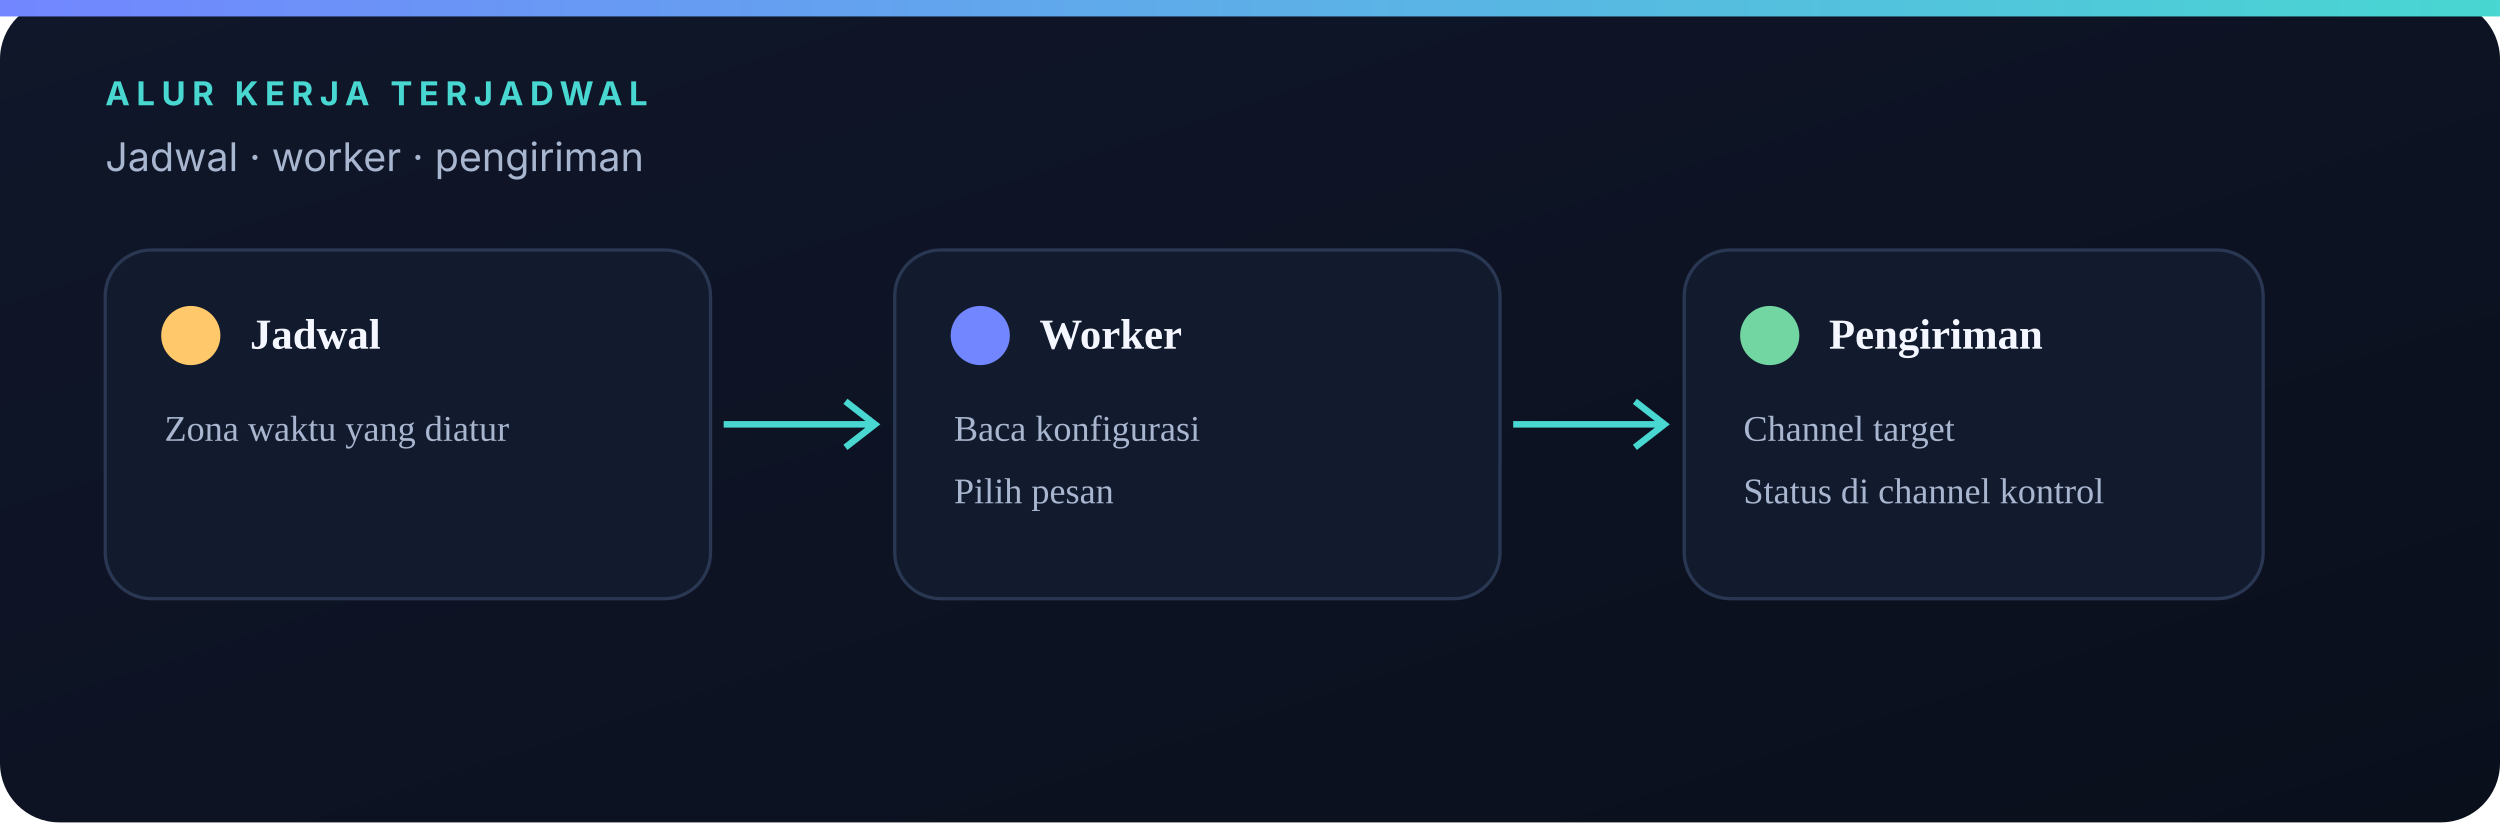
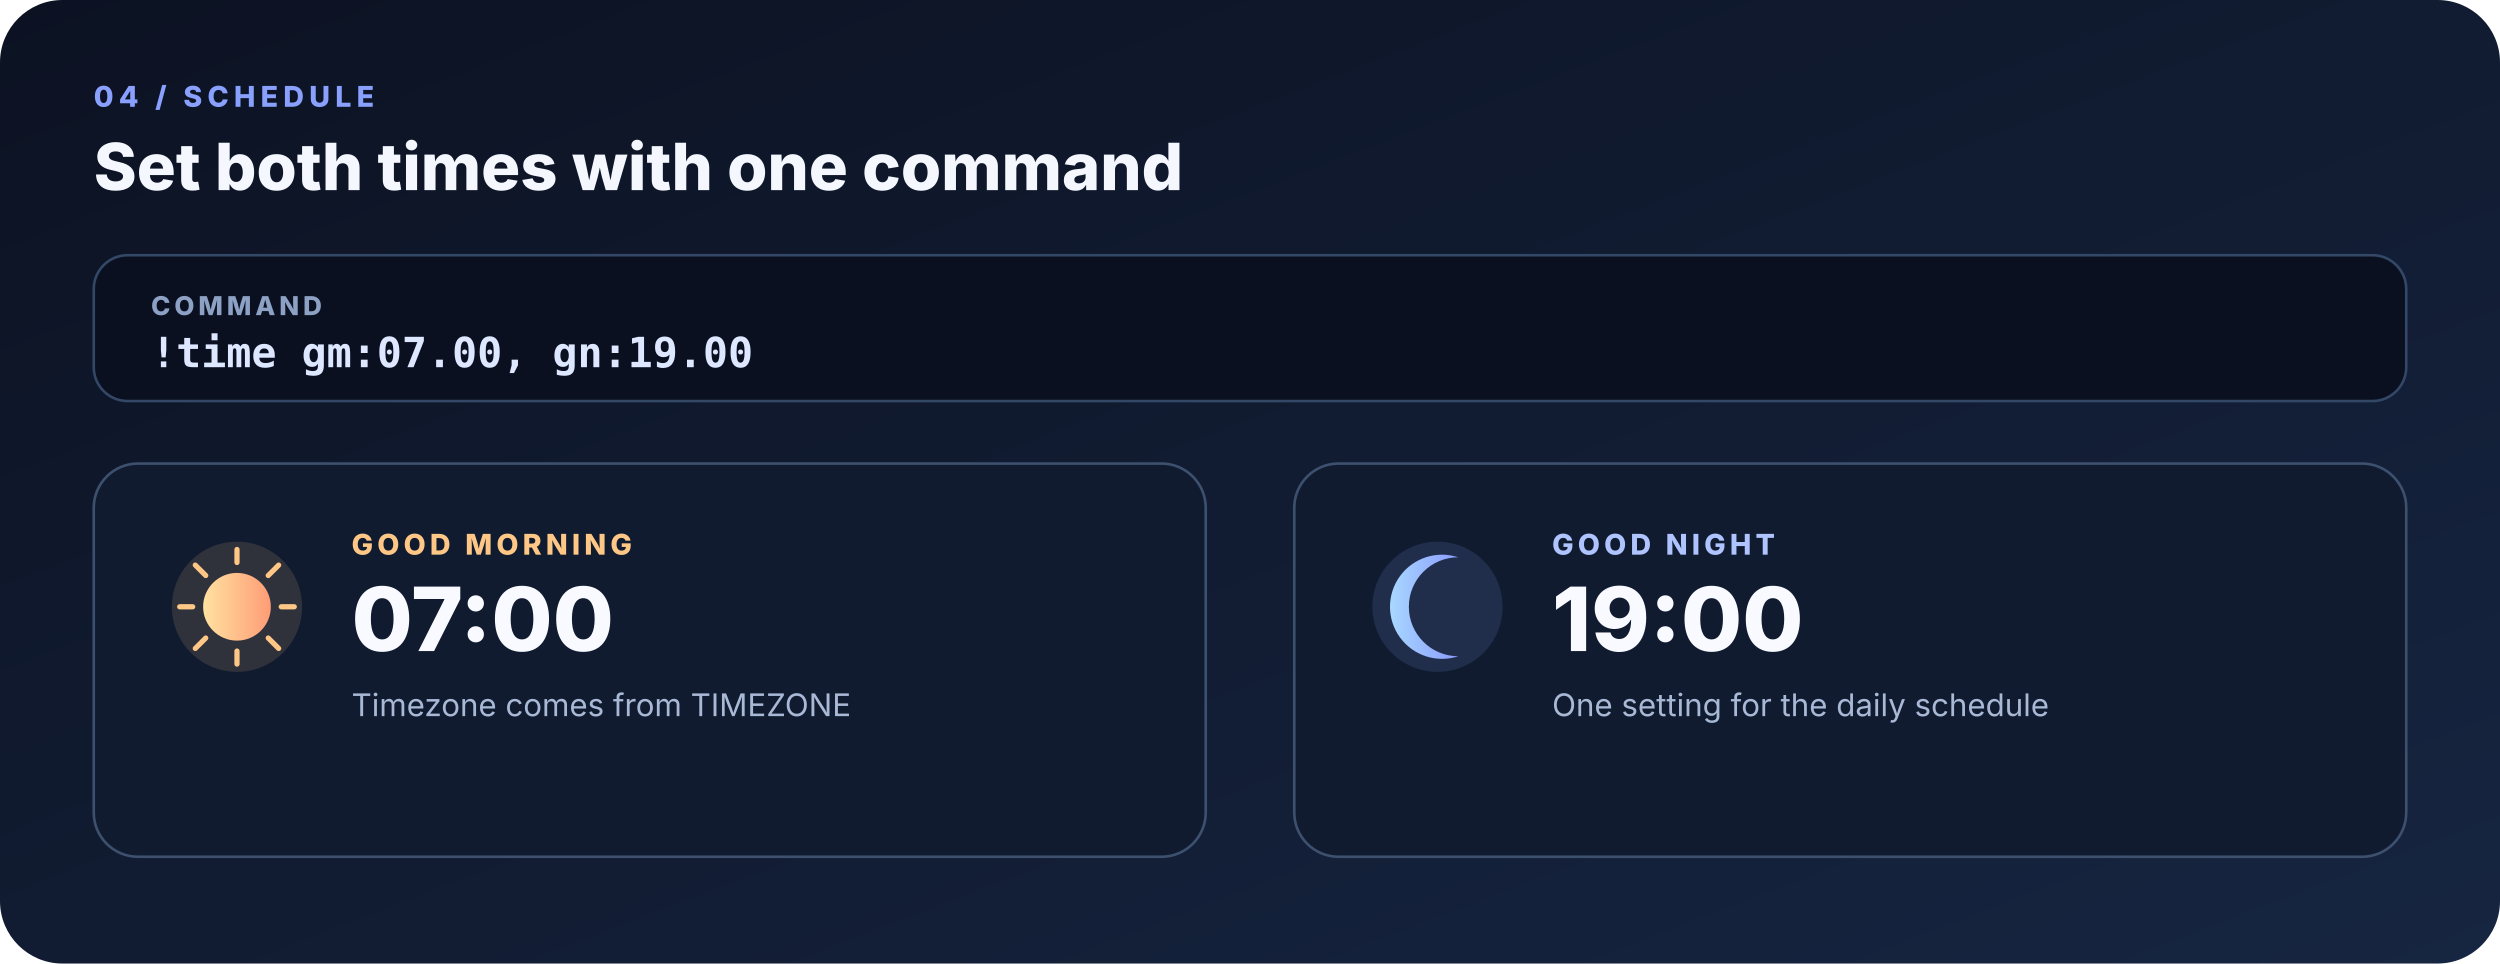
- <svg xmlns="http://www.w3.org/2000/svg" width="760" height="250" viewBox="0 0 760 250" role="img">
+ <svg xmlns="http://www.w3.org/2000/svg" width="960" height="370" viewBox="0 0 960 370" role="img" aria-label="Set the morning and evening schedule">
  <defs>
    <linearGradient id="bg" x1="0" y1="0" x2="1" y2="1">
-       <stop stop-color="#10172A" />
-       <stop offset="1" stop-color="#0A0F1C" />
+       <stop stop-color="#0C1222" />
+       <stop offset="1" stop-color="#162541" />
    </linearGradient>
-     <linearGradient id="accent">
-       <stop stop-color="#7286FF" />
-       <stop offset="1" stop-color="#48D7D1" />
+     <linearGradient id="sun">
+       <stop stop-color="#FFE2A0" />
+       <stop offset="1" stop-color="#FF9C76" />
+     </linearGradient>
+     <linearGradient id="moon">
+       <stop stop-color="#A8D7FF" />
+       <stop offset="1" stop-color="#8B9CFF" />
    </linearGradient>
  </defs>
-   <rect width="760" height="250" rx="18" fill="url(#bg)" />
-   <path d="M0 0H760V5H0Z" fill="url(#accent)" />
-   <text x="32" y="32" font-family="Inter,Segoe UI,Arial,sans-serif" font-size="10" font-weight="700" letter-spacing="2" fill="#48D7D1">ALUR KERJA TERJADWAL</text>
-   <text x="32" y="52" font-family="Inter,Segoe UI,Arial,sans-serif" font-size="12" fill="#A8B6CF">Jadwal · worker · pengiriman</text>
-   <rect x="32" y="76" width="184" height="106" rx="14" fill="#121A2D" stroke="#293752" />
-   <circle cx="58" cy="102" r="9" fill="#FFC86A" />
-   <text x="76" y="106" font-size="13" font-weight="700" fill="#F4F7FF">Jadwal</text>
-   <text x="50" y="134" font-size="11" fill="#A8B6CF">Zona waktu yang diatur</text>
-   <path d="M220 129h45m-8-7 9 7-9 7" fill="none" stroke="#48D7D1" stroke-width="2" />
-   <rect x="272" y="76" width="184" height="106" rx="14" fill="#121A2D" stroke="#293752" />
-   <circle cx="298" cy="102" r="9" fill="#7286FF" />
-   <text x="316" y="106" font-size="13" font-weight="700" fill="#F4F7FF">Worker</text>
-   <text x="290" y="134" font-size="11" fill="#A8B6CF">Baca konfigurasi</text>
-   <text x="290" y="153" font-size="11" fill="#A8B6CF">Pilih pesan</text>
-   <path d="M460 129h45m-8-7 9 7-9 7" fill="none" stroke="#48D7D1" stroke-width="2" />
-   <rect x="512" y="76" width="176" height="106" rx="14" fill="#121A2D" stroke="#293752" />
-   <circle cx="538" cy="102" r="9" fill="#72D6A2" />
-   <text x="556" y="106" font-size="13" font-weight="700" fill="#F4F7FF">Pengiriman</text>
-   <text x="530" y="134" font-size="11" fill="#A8B6CF">Channel target</text>
-   <text x="530" y="153" font-size="11" fill="#A8B6CF">Status di channel kontrol</text>
+   <rect width="960" height="370" rx="24" fill="url(#bg)" />
+   <text x="36" y="41" font-family="Inter,Segoe UI,Arial,sans-serif" font-size="11" font-weight="800" letter-spacing="2" fill="#89A0FF">04 / SCHEDULE</text>
+   <text x="36" y="73" font-family="Inter,Segoe UI,Arial,sans-serif" font-size="25" font-weight="800" fill="#F5F7FF">Set both times with one command</text>
+   <rect x="36" y="98" width="888" height="56" rx="13" fill="#0A1020" stroke="#334766" />
+   <text x="58" y="121" font-family="Inter,Segoe UI,Arial,sans-serif" font-size="10" font-weight="800" letter-spacing="1.5" fill="#8DA1C4">COMMAND</text>
+   <text x="58" y="141" font-family="ui-monospace,Consolas,monospace" font-size="16" font-weight="700" fill="#DDE7FF">!time gm:07.00, gn:19.00</text>
+   <rect x="36" y="178" width="427" height="151" rx="17" fill="#101B30" stroke="#3D506E" />
+   <circle cx="91" cy="233" r="25" fill="#FFCB86" fill-opacity=".13" />
+   <circle cx="91" cy="233" r="13" fill="url(#sun)" />
+   <g stroke="#FFC786" stroke-width="2" stroke-linecap="round">
+     <path d="M91 211v5M91 250v5M69 233h5M108 233h5M75 217l4 4M103 245l4 4M75 249l4-4M103 221l4-4" />
+   </g>
+   <text x="135" y="213" font-family="Inter,Segoe UI,Arial,sans-serif" font-size="11" font-weight="800" letter-spacing="1.6" fill="#FFC786">GOOD MORNING</text>
+   <text x="135" y="250" font-family="Inter,Segoe UI,Arial,sans-serif" font-size="34" font-weight="800" fill="#F8FAFF">07:00</text>
+   <text x="135" y="275" font-family="Inter,Segoe UI,Arial,sans-serif" font-size="12" fill="#A8B8D5">Timezone comes from TIMEZONE</text>
+   <rect x="497" y="178" width="427" height="151" rx="17" fill="#101B30" stroke="#3D506E" />
+   <circle cx="552" cy="233" r="25" fill="#8BA9FF" fill-opacity=".13" />
+   <path d="M560 214a20 20 0 1 0 0 38a17 17 0 0 1 0-38Z" fill="url(#moon)" />
+   <text x="596" y="213" font-family="Inter,Segoe UI,Arial,sans-serif" font-size="11" font-weight="800" letter-spacing="1.6" fill="#AFC4FF">GOOD NIGHT</text>
+   <text x="596" y="250" font-family="Inter,Segoe UI,Arial,sans-serif" font-size="34" font-weight="800" fill="#F8FAFF">19:00</text>
+   <text x="596" y="275" font-family="Inter,Segoe UI,Arial,sans-serif" font-size="12" fill="#A8B8D5">One setting for the daily schedule</text>
</svg>
